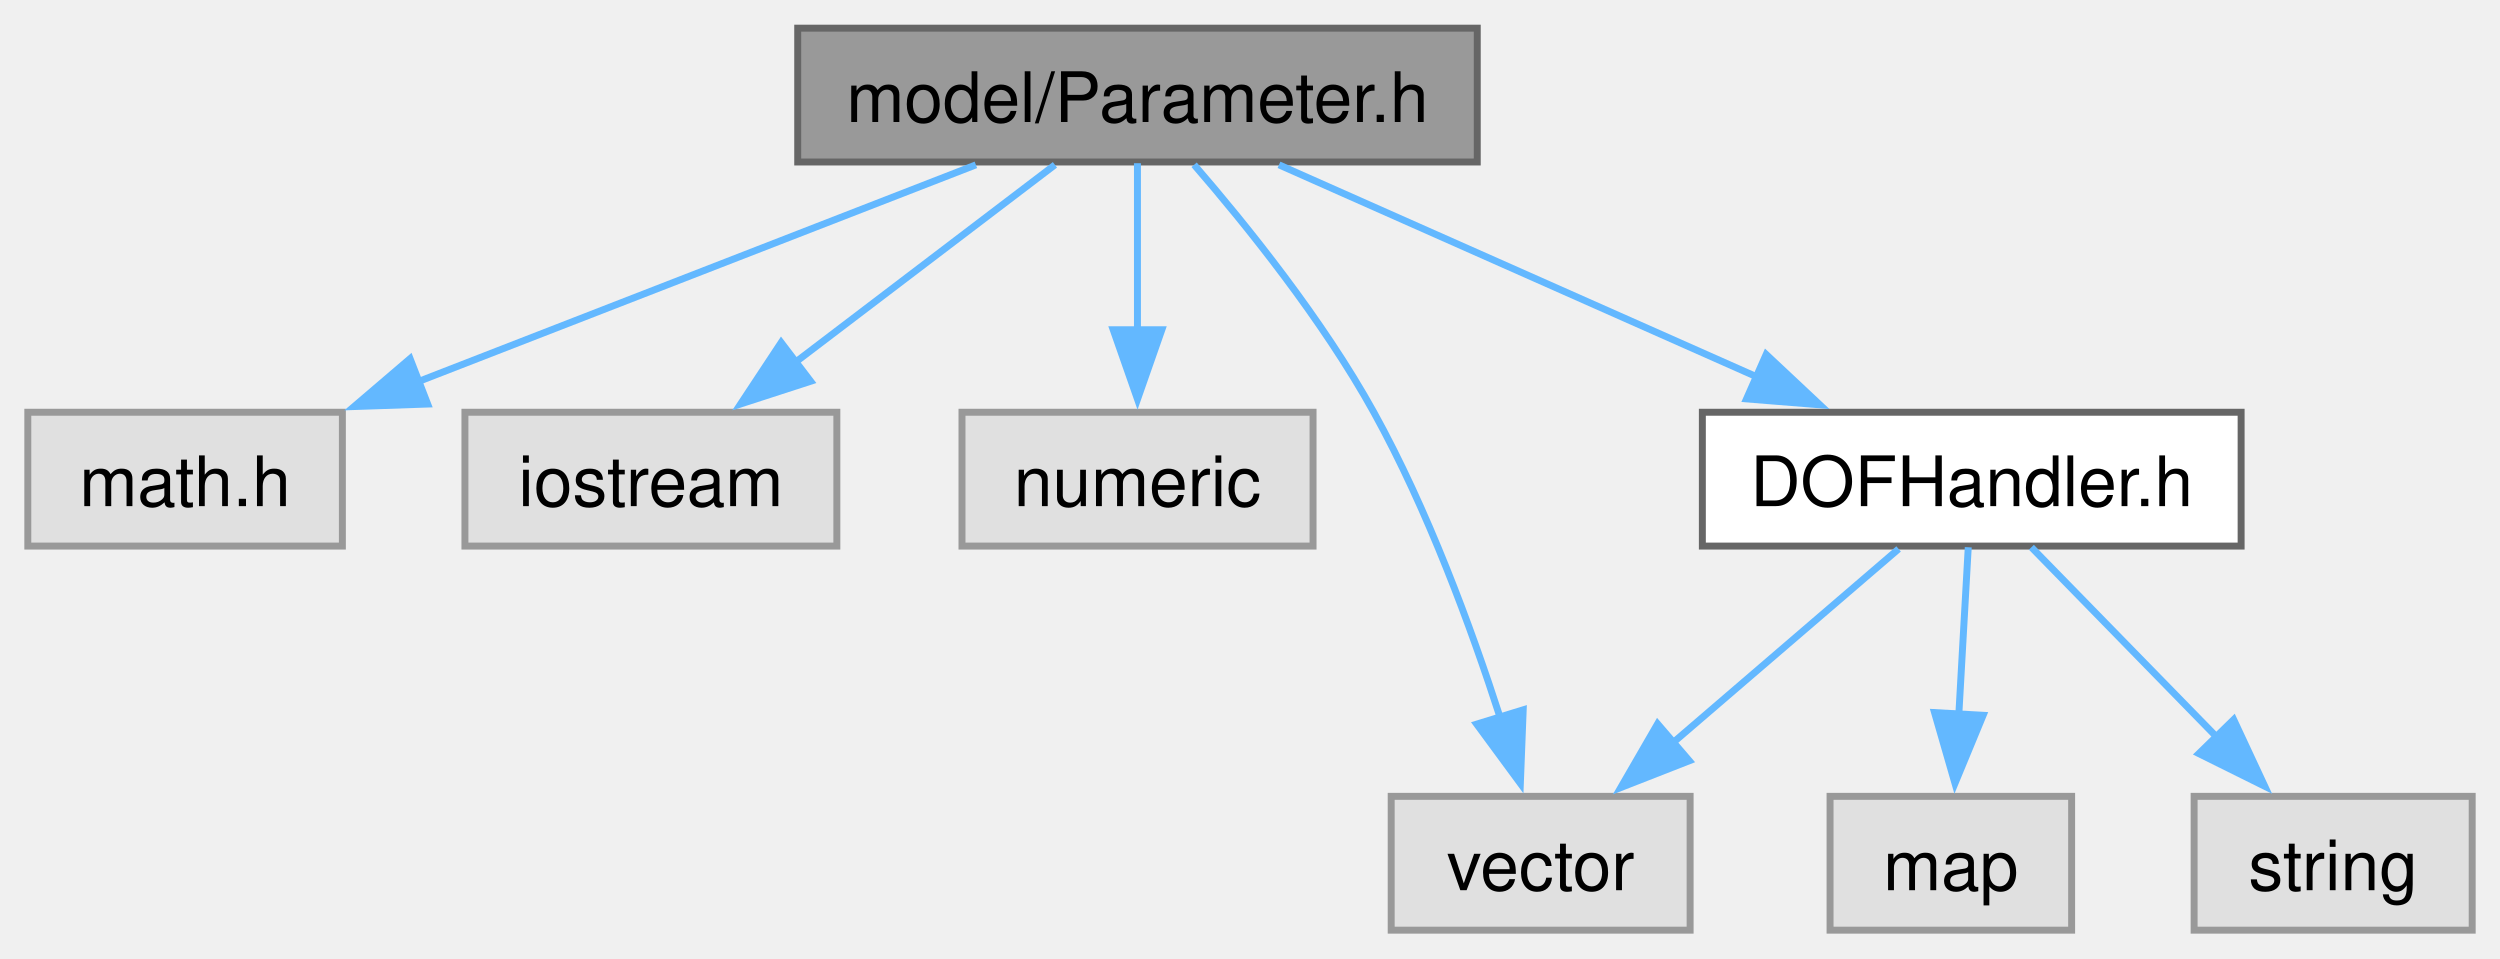
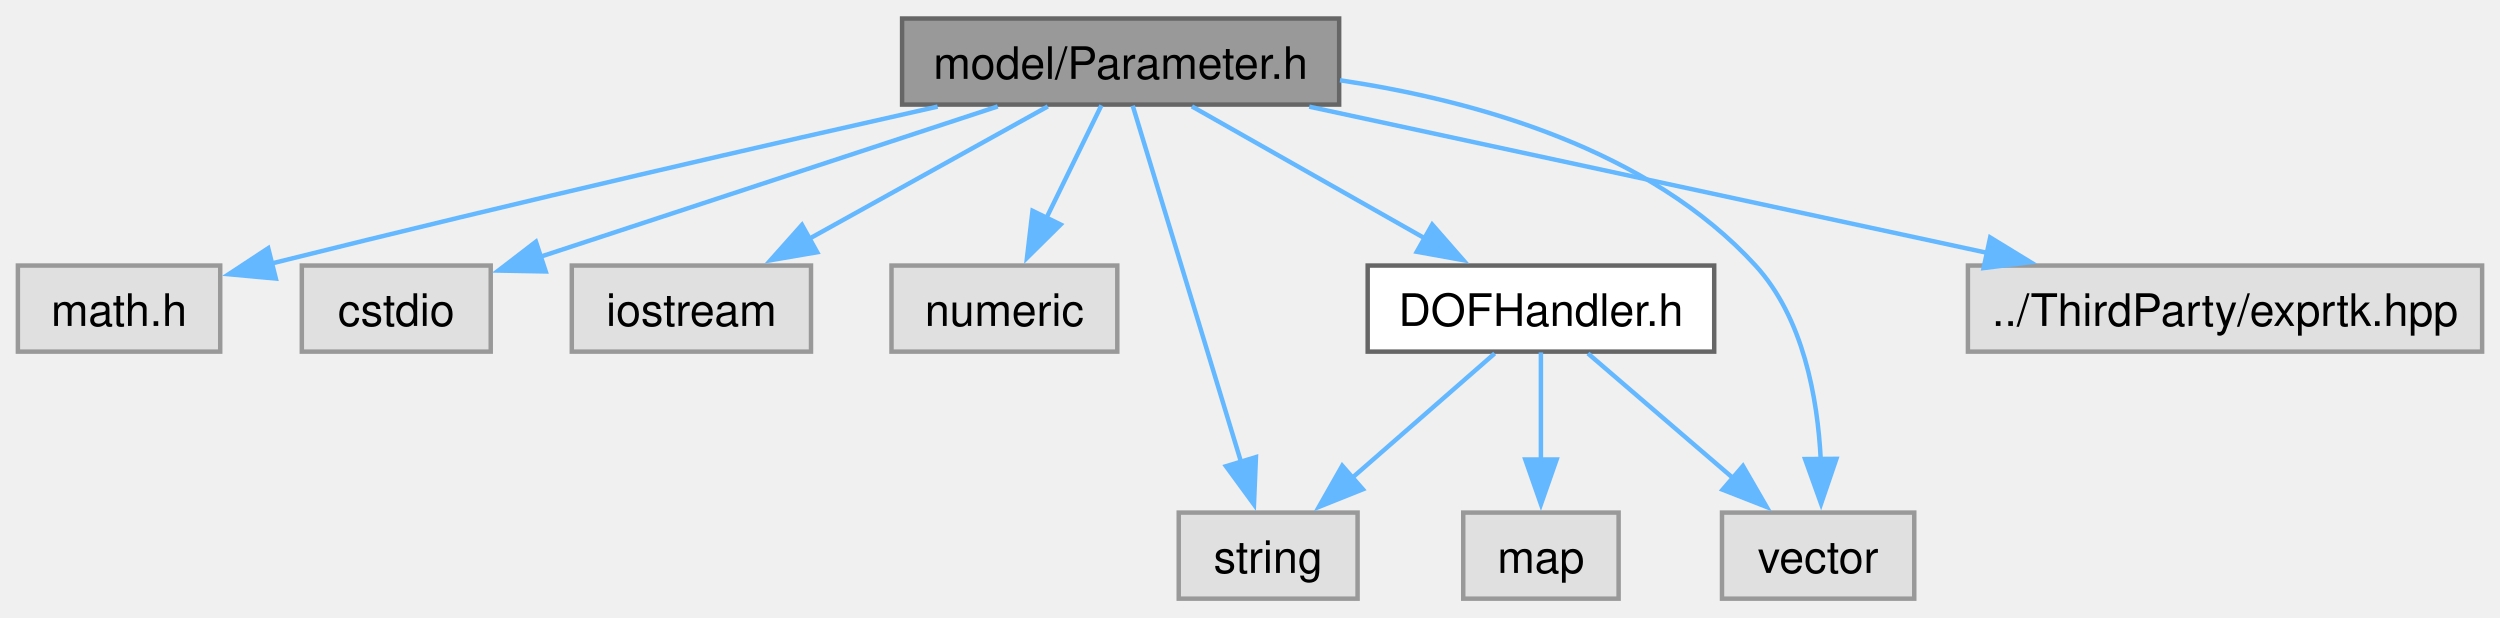
- <svg xmlns="http://www.w3.org/2000/svg" xmlns:xlink="http://www.w3.org/1999/xlink" width="360pt" height="138pt" viewBox="0.00 0.00 359.62 137.75">
+ <svg xmlns="http://www.w3.org/2000/svg" xmlns:xlink="http://www.w3.org/1999/xlink" width="559pt" height="138pt" viewBox="0.00 0.00 559.12 137.75">
  <g id="graph0" class="graph" transform="scale(1 1) rotate(0) translate(4 133.75)">
    <g id="Node000001" class="node">
      <g id="a_Node000001">
        <a xlink:title="model::Parameter source file">
-           <polygon fill="#999999" stroke="#666666" points="208.5,-129.75 110.75,-129.75 110.75,-110.5 208.5,-110.5 208.5,-129.75" />
-           <text text-anchor="middle" x="159.62" y="-116.25" font-family="Helvetica,sans-Serif" font-size="10.00">model/Parameter.h</text>
+           <polygon fill="#999999" stroke="#666666" points="295.5,-129.75 197.75,-129.75 197.75,-110.5 295.5,-110.5 295.5,-129.75" />
+           <text text-anchor="middle" x="246.62" y="-116.25" font-family="Helvetica,sans-Serif" font-size="10.00">model/Parameter.h</text>
        </a>
      </g>
    </g>
    <g id="Node000002" class="node">
      <g id="a_Node000002">
        <a xlink:title=" ">
          <polygon fill="#e0e0e0" stroke="#999999" points="45.25,-74.5 0,-74.5 0,-55.25 45.25,-55.25 45.25,-74.5" />
          <text text-anchor="middle" x="22.62" y="-61" font-family="Helvetica,sans-Serif" font-size="10.00">math.h</text>
        </a>
      </g>
    </g>
    <g id="edge1_Node000001_Node000002" class="edge">
      <g id="a_edge1_Node000001_Node000002">
        <a xlink:title=" ">
-           <path fill="none" stroke="#63b8ff" d="M136.38,-110.09C114.31,-101.51 80.87,-88.52 55.96,-78.83" />
-           <polygon fill="#63b8ff" stroke="#63b8ff" points="57.52,-75.68 46.93,-75.32 54.99,-82.21 57.52,-75.68" />
+           <path fill="none" stroke="#63b8ff" d="M205.7,-110.05C169.12,-101.84 113.78,-89.18 56.72,-74.96" />
+           <polygon fill="#63b8ff" stroke="#63b8ff" points="57.69,-71.59 47.14,-72.56 55.99,-78.38 57.69,-71.59" />
        </a>
      </g>
    </g>
    <g id="Node000003" class="node">
      <g id="a_Node000003">
        <a xlink:title=" ">
-           <polygon fill="#e0e0e0" stroke="#999999" points="116.38,-74.5 62.88,-74.5 62.88,-55.25 116.38,-55.25 116.38,-74.5" />
-           <text text-anchor="middle" x="89.62" y="-61" font-family="Helvetica,sans-Serif" font-size="10.00">iostream</text>
+           <polygon fill="#e0e0e0" stroke="#999999" points="105.75,-74.5 63.5,-74.5 63.5,-55.25 105.75,-55.25 105.75,-74.5" />
+           <text text-anchor="middle" x="84.62" y="-61" font-family="Helvetica,sans-Serif" font-size="10.00">cstdio</text>
        </a>
      </g>
    </g>
    <g id="edge2_Node000001_Node000003" class="edge">
      <g id="a_edge2_Node000001_Node000003">
        <a xlink:title=" ">
-           <path fill="none" stroke="#63b8ff" d="M147.75,-110.09C137.53,-102.32 122.55,-90.92 110.36,-81.65" />
-           <polygon fill="#63b8ff" stroke="#63b8ff" points="112.61,-78.96 102.53,-75.69 108.37,-84.53 112.61,-78.96" />
+           <path fill="none" stroke="#63b8ff" d="M219.14,-110.09C190.81,-100.78 146.65,-86.26 116.73,-76.43" />
+           <polygon fill="#63b8ff" stroke="#63b8ff" points="118.05,-73.18 107.46,-73.38 115.86,-79.83 118.05,-73.18" />
        </a>
      </g>
    </g>
    <g id="Node000004" class="node">
      <g id="a_Node000004">
        <a xlink:title=" ">
-           <polygon fill="#e0e0e0" stroke="#999999" points="184.88,-74.5 134.38,-74.5 134.38,-55.25 184.88,-55.25 184.88,-74.5" />
-           <text text-anchor="middle" x="159.62" y="-61" font-family="Helvetica,sans-Serif" font-size="10.00">numeric</text>
+           <polygon fill="#e0e0e0" stroke="#999999" points="177.38,-74.5 123.88,-74.5 123.88,-55.25 177.38,-55.25 177.38,-74.5" />
+           <text text-anchor="middle" x="150.62" y="-61" font-family="Helvetica,sans-Serif" font-size="10.00">iostream</text>
        </a>
      </g>
    </g>
    <g id="edge3_Node000001_Node000004" class="edge">
      <g id="a_edge3_Node000001_Node000004">
        <a xlink:title=" ">
-           <path fill="none" stroke="#63b8ff" d="M159.62,-110.33C159.62,-103.82 159.62,-94.67 159.62,-86.37" />
-           <polygon fill="#63b8ff" stroke="#63b8ff" points="163.13,-86.37 159.63,-76.37 156.13,-86.37 163.13,-86.37" />
+           <path fill="none" stroke="#63b8ff" d="M230.34,-110.09C215.72,-101.98 194,-89.93 176.92,-80.46" />
+           <polygon fill="#63b8ff" stroke="#63b8ff" points="178.76,-77.48 168.31,-75.69 175.36,-83.6 178.76,-77.48" />
        </a>
      </g>
    </g>
    <g id="Node000005" class="node">
      <g id="a_Node000005">
        <a xlink:title=" ">
-           <polygon fill="#e0e0e0" stroke="#999999" points="239.12,-19.25 196.12,-19.25 196.12,0 239.12,0 239.12,-19.25" />
-           <text text-anchor="middle" x="217.62" y="-5.75" font-family="Helvetica,sans-Serif" font-size="10.00">vector</text>
+           <polygon fill="#e0e0e0" stroke="#999999" points="245.88,-74.5 195.38,-74.5 195.38,-55.25 245.88,-55.25 245.88,-74.5" />
+           <text text-anchor="middle" x="220.62" y="-61" font-family="Helvetica,sans-Serif" font-size="10.00">numeric</text>
        </a>
      </g>
    </g>
    <g id="edge4_Node000001_Node000005" class="edge">
      <g id="a_edge4_Node000001_Node000005">
        <a xlink:title=" ">
-           <path fill="none" stroke="#63b8ff" d="M167.77,-110.1C175.25,-101.46 186.27,-87.8 193.62,-74.5 201.36,-60.52 207.61,-43.54 211.79,-30.6" />
-           <polygon fill="#63b8ff" stroke="#63b8ff" points="215.11,-31.7 214.7,-21.11 208.42,-29.64 215.11,-31.7" />
+           <path fill="none" stroke="#63b8ff" d="M242.33,-110.33C239,-103.51 234.26,-93.81 230.06,-85.2" />
+           <polygon fill="#63b8ff" stroke="#63b8ff" points="233.21,-83.67 225.68,-76.22 226.92,-86.74 233.21,-83.67" />
        </a>
      </g>
    </g>
    <g id="Node000006" class="node">
      <g id="a_Node000006">
-         <a xlink:href="_d_o_f_handler_8h.html" target="_top" xlink:title="model::DOFHandler source file">
-           <polygon fill="white" stroke="#666666" points="318.38,-74.5 240.88,-74.5 240.88,-55.25 318.38,-55.25 318.38,-74.5" />
-           <text text-anchor="middle" x="279.62" y="-61" font-family="Helvetica,sans-Serif" font-size="10.00">DOFHandler.h</text>
+         <a xlink:title=" ">
+           <polygon fill="#e0e0e0" stroke="#999999" points="299.62,-19.25 259.62,-19.25 259.62,0 299.62,0 299.62,-19.25" />
+           <text text-anchor="middle" x="279.62" y="-5.75" font-family="Helvetica,sans-Serif" font-size="10.00">string</text>
        </a>
      </g>
    </g>
    <g id="edge5_Node000001_Node000006" class="edge">
      <g id="a_edge5_Node000001_Node000006">
        <a xlink:title=" ">
-           <path fill="none" stroke="#63b8ff" d="M179.98,-110.09C198.86,-101.72 227.21,-89.13 248.85,-79.53" />
-           <polygon fill="#63b8ff" stroke="#63b8ff" points="250.06,-82.82 257.79,-75.57 247.23,-76.42 250.06,-82.82" />
-         </a>
-       </g>
-     </g>
-     <g id="edge8_Node000006_Node000005" class="edge">
-       <g id="a_edge8_Node000006_Node000005">
-         <a xlink:title=" ">
-           <path fill="none" stroke="#63b8ff" d="M269.11,-54.84C260.24,-47.22 247.31,-36.12 236.64,-26.95" />
-           <polygon fill="#63b8ff" stroke="#63b8ff" points="239,-24.37 229.14,-20.51 234.44,-29.68 239,-24.37" />
+           <path fill="none" stroke="#63b8ff" d="M249.33,-110.25C254.6,-92.92 266.36,-54.23 273.58,-30.49" />
+           <polygon fill="#63b8ff" stroke="#63b8ff" points="276.89,-31.66 276.45,-21.07 270.19,-29.62 276.89,-31.66" />
        </a>
      </g>
    </g>
    <g id="Node000007" class="node">
      <g id="a_Node000007">
        <a xlink:title=" ">
-           <polygon fill="#e0e0e0" stroke="#999999" points="294,-19.25 259.25,-19.25 259.25,0 294,0 294,-19.25" />
-           <text text-anchor="middle" x="276.62" y="-5.75" font-family="Helvetica,sans-Serif" font-size="10.00">map</text>
+           <polygon fill="#e0e0e0" stroke="#999999" points="424.12,-19.25 381.12,-19.25 381.12,0 424.12,0 424.12,-19.25" />
+           <text text-anchor="middle" x="402.62" y="-5.75" font-family="Helvetica,sans-Serif" font-size="10.00">vector</text>
        </a>
      </g>
    </g>
-     <g id="edge6_Node000006_Node000007" class="edge">
-       <g id="a_edge6_Node000006_Node000007">
+     <g id="edge6_Node000001_Node000007" class="edge">
+       <g id="a_edge6_Node000001_Node000007">
        <a xlink:title=" ">
-           <path fill="none" stroke="#63b8ff" d="M279.13,-55.08C278.76,-48.49 278.24,-39.21 277.76,-30.82" />
-           <polygon fill="#63b8ff" stroke="#63b8ff" points="281.27,-30.91 277.22,-21.12 274.28,-31.3 281.27,-30.91" />
+           <path fill="none" stroke="#63b8ff" d="M295.68,-115.94C326.59,-111.32 364.99,-100.33 388.62,-74.5 399.3,-62.83 402.51,-44.94 403.21,-31.06" />
+           <polygon fill="#63b8ff" stroke="#63b8ff" points="406.7,-31.27 403.28,-21.24 399.7,-31.22 406.7,-31.27" />
        </a>
      </g>
    </g>
    <g id="Node000008" class="node">
      <g id="a_Node000008">
        <a xlink:title=" ">
-           <polygon fill="#e0e0e0" stroke="#999999" points="351.62,-19.25 311.62,-19.25 311.62,0 351.62,0 351.62,-19.25" />
-           <text text-anchor="middle" x="331.62" y="-5.75" font-family="Helvetica,sans-Serif" font-size="10.00">string</text>
+           <polygon fill="#e0e0e0" stroke="#999999" points="551.12,-74.5 436.12,-74.5 436.12,-55.25 551.12,-55.25 551.12,-74.5" />
+           <text text-anchor="middle" x="493.62" y="-61" font-family="Helvetica,sans-Serif" font-size="10.00">../ThirdParty/exprtk.hpp</text>
        </a>
      </g>
    </g>
-     <g id="edge7_Node000006_Node000008" class="edge">
-       <g id="a_edge7_Node000006_Node000008">
+     <g id="edge7_Node000001_Node000008" class="edge">
+       <g id="a_edge7_Node000001_Node000008">
        <a xlink:title=" ">
-           <path fill="none" stroke="#63b8ff" d="M288.21,-55.08C295.47,-47.65 306.08,-36.79 314.99,-27.66" />
-           <polygon fill="#63b8ff" stroke="#63b8ff" points="317.31,-30.29 321.79,-20.69 312.3,-25.4 317.31,-30.29" />
+           <path fill="none" stroke="#63b8ff" d="M288.81,-110.03C330.72,-100.99 395.14,-87.11 440.52,-77.32" />
+           <polygon fill="#63b8ff" stroke="#63b8ff" points="441.1,-80.78 450.14,-75.25 439.63,-73.94 441.1,-80.78" />
+         </a>
+       </g>
+     </g>
+     <g id="Node000009" class="node">
+       <g id="a_Node000009">
+         <a xlink:href="_d_o_f_handler_8h.html" target="_top" xlink:title="model::DOFHandler source file">
+           <polygon fill="white" stroke="#666666" points="379.38,-74.5 301.88,-74.5 301.88,-55.25 379.38,-55.25 379.38,-74.5" />
+           <text text-anchor="middle" x="340.62" y="-61" font-family="Helvetica,sans-Serif" font-size="10.00">DOFHandler.h</text>
+         </a>
+       </g>
+     </g>
+     <g id="edge8_Node000001_Node000009" class="edge">
+       <g id="a_edge8_Node000001_Node000009">
+         <a xlink:title=" ">
+           <path fill="none" stroke="#63b8ff" d="M262.57,-110.09C276.89,-101.98 298.16,-89.93 314.88,-80.46" />
+           <polygon fill="#63b8ff" stroke="#63b8ff" points="316.31,-83.67 323.28,-75.7 312.86,-77.58 316.31,-83.67" />
+         </a>
+       </g>
+     </g>
+     <g id="edge10_Node000009_Node000006" class="edge">
+       <g id="a_edge10_Node000009_Node000006">
+         <a xlink:title=" ">
+           <path fill="none" stroke="#63b8ff" d="M330.28,-54.84C321.55,-47.22 308.84,-36.12 298.33,-26.95" />
+           <polygon fill="#63b8ff" stroke="#63b8ff" points="300.8,-24.46 290.96,-20.52 296.19,-29.73 300.8,-24.46" />
+         </a>
+       </g>
+     </g>
+     <g id="edge11_Node000009_Node000007" class="edge">
+       <g id="a_edge11_Node000009_Node000007">
+         <a xlink:title=" ">
+           <path fill="none" stroke="#63b8ff" d="M351.14,-54.84C360.01,-47.22 372.94,-36.12 383.61,-26.95" />
+           <polygon fill="#63b8ff" stroke="#63b8ff" points="385.81,-29.68 391.11,-20.51 381.25,-24.37 385.81,-29.68" />
+         </a>
+       </g>
+     </g>
+     <g id="Node000010" class="node">
+       <g id="a_Node000010">
+         <a xlink:title=" ">
+           <polygon fill="#e0e0e0" stroke="#999999" points="358,-19.25 323.25,-19.25 323.25,0 358,0 358,-19.25" />
+           <text text-anchor="middle" x="340.62" y="-5.75" font-family="Helvetica,sans-Serif" font-size="10.00">map</text>
+         </a>
+       </g>
+     </g>
+     <g id="edge9_Node000009_Node000010" class="edge">
+       <g id="a_edge9_Node000009_Node000010">
+         <a xlink:title=" ">
+           <path fill="none" stroke="#63b8ff" d="M340.62,-55.08C340.62,-48.57 340.62,-39.42 340.62,-31.12" />
+           <polygon fill="#63b8ff" stroke="#63b8ff" points="344.13,-31.12 340.63,-21.12 337.13,-31.12 344.13,-31.12" />
        </a>
      </g>
    </g>
  </g>
</svg>
